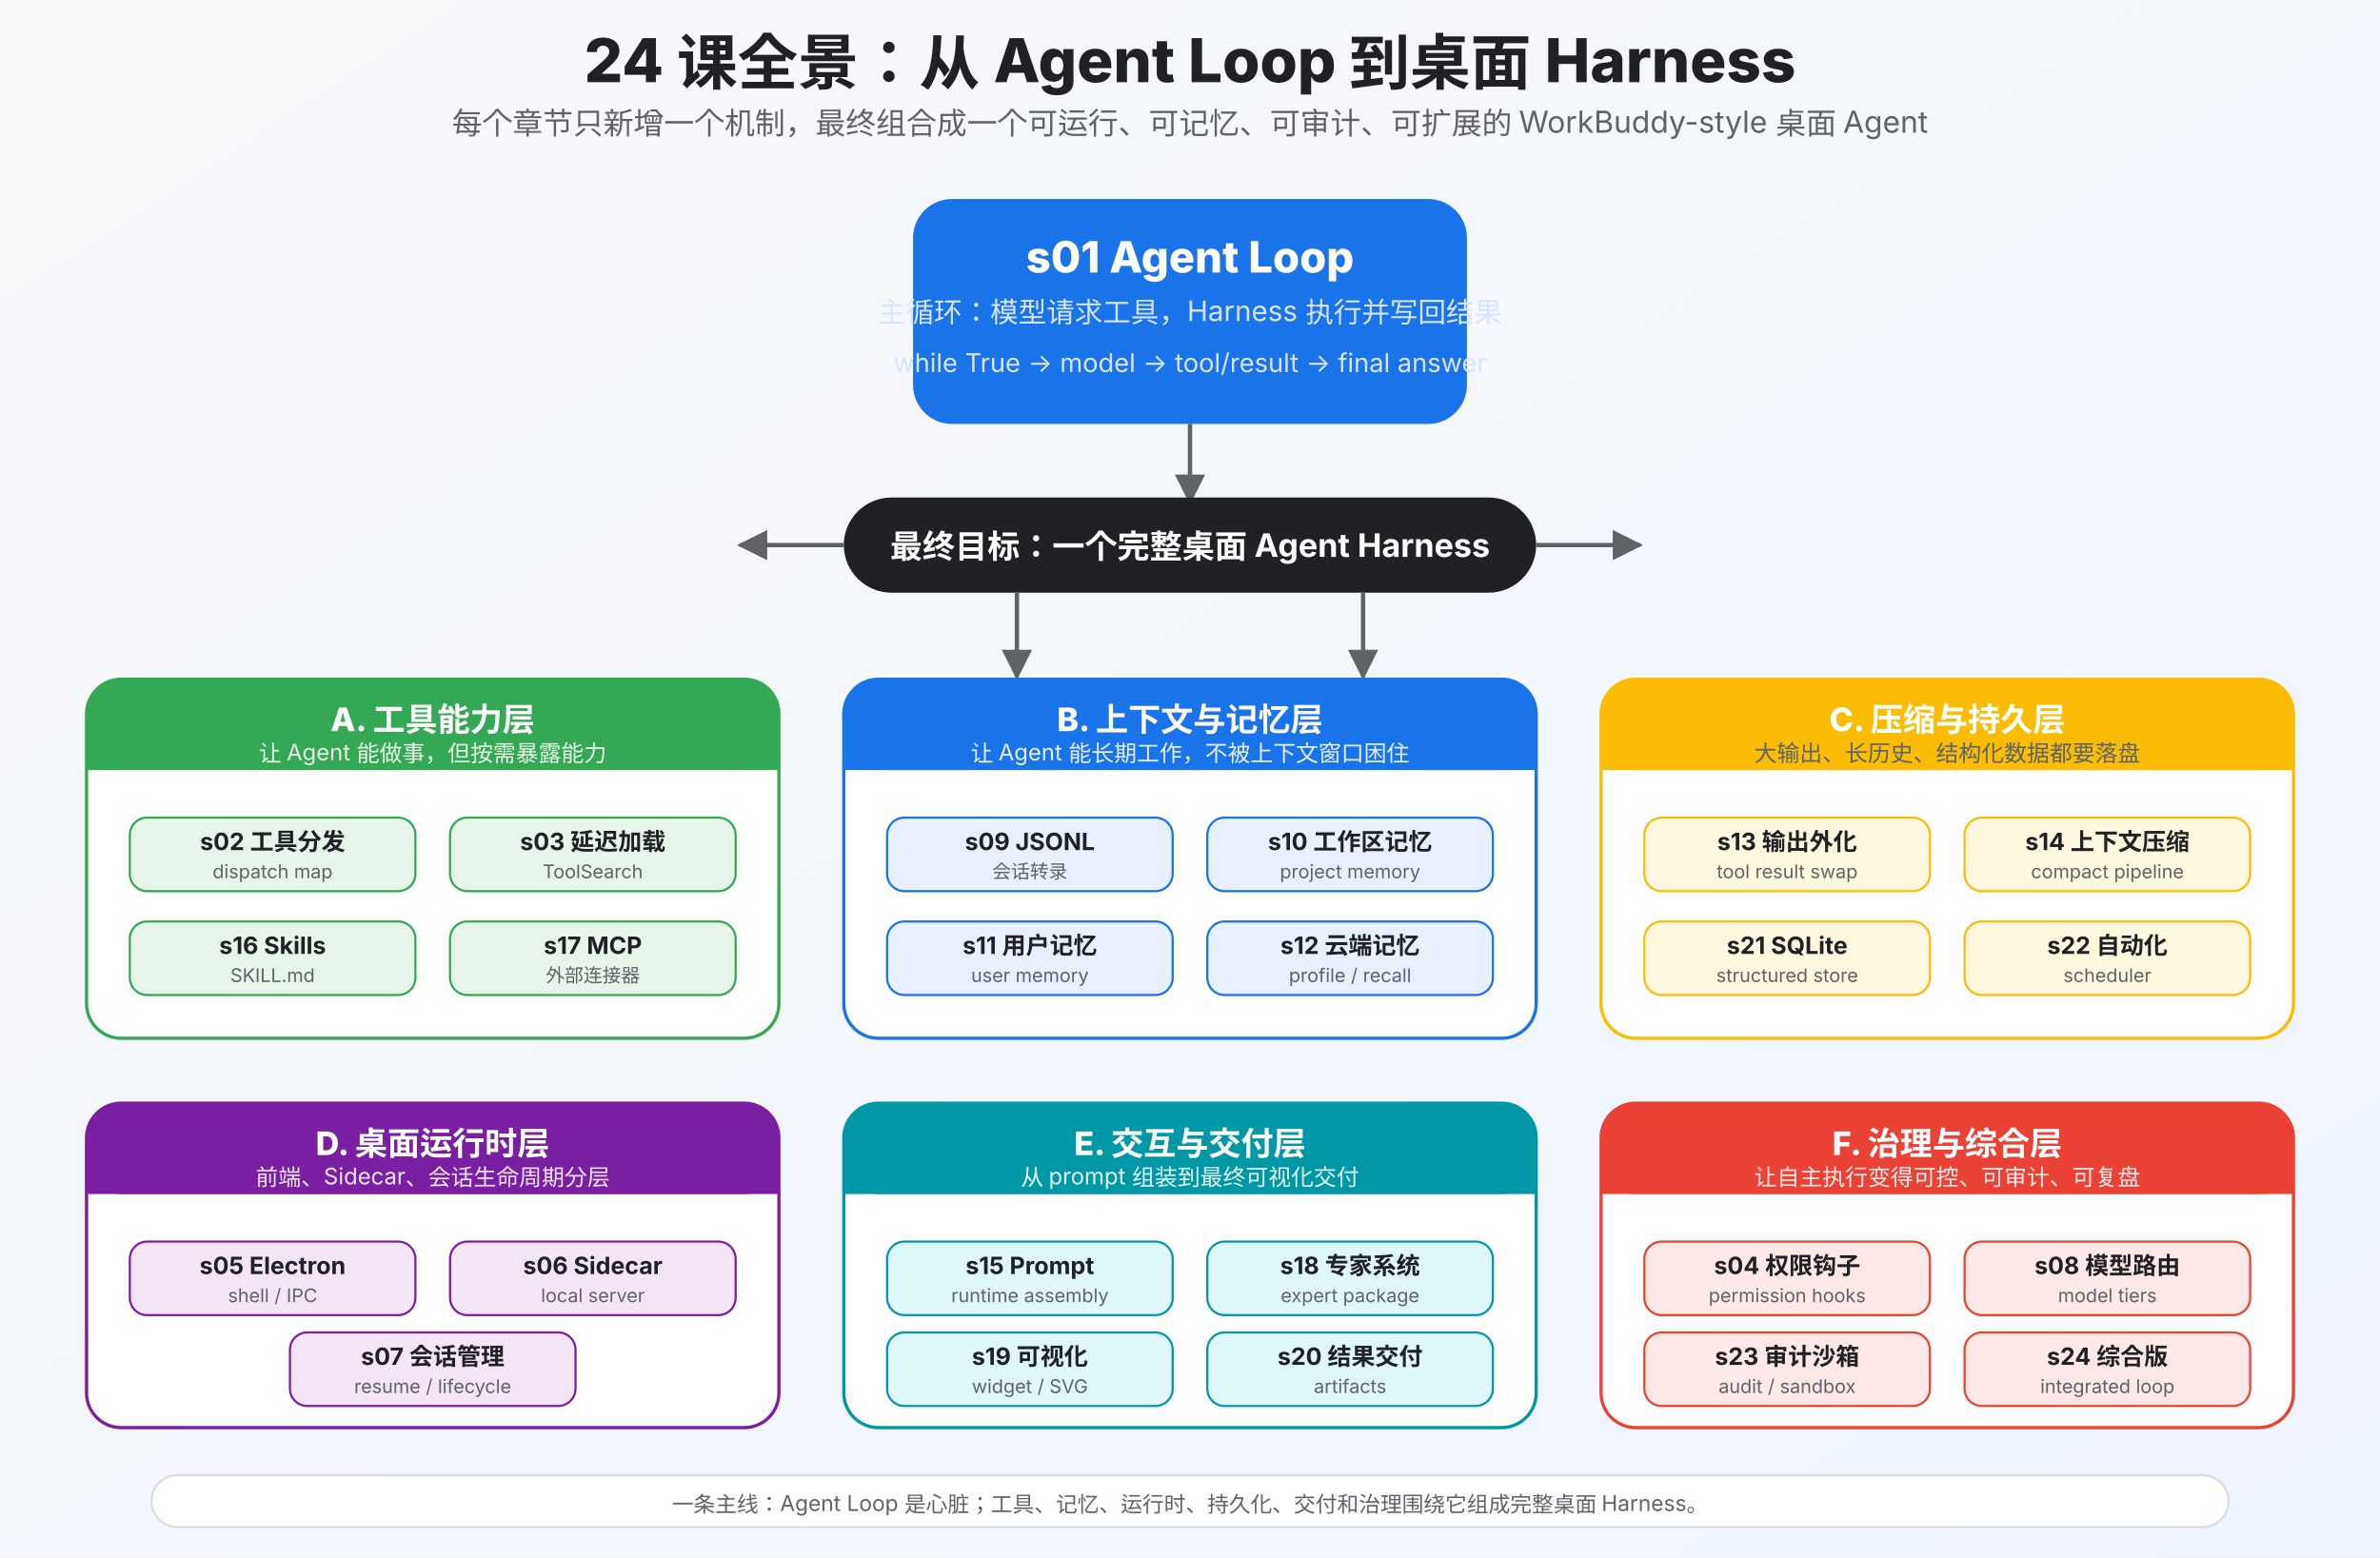
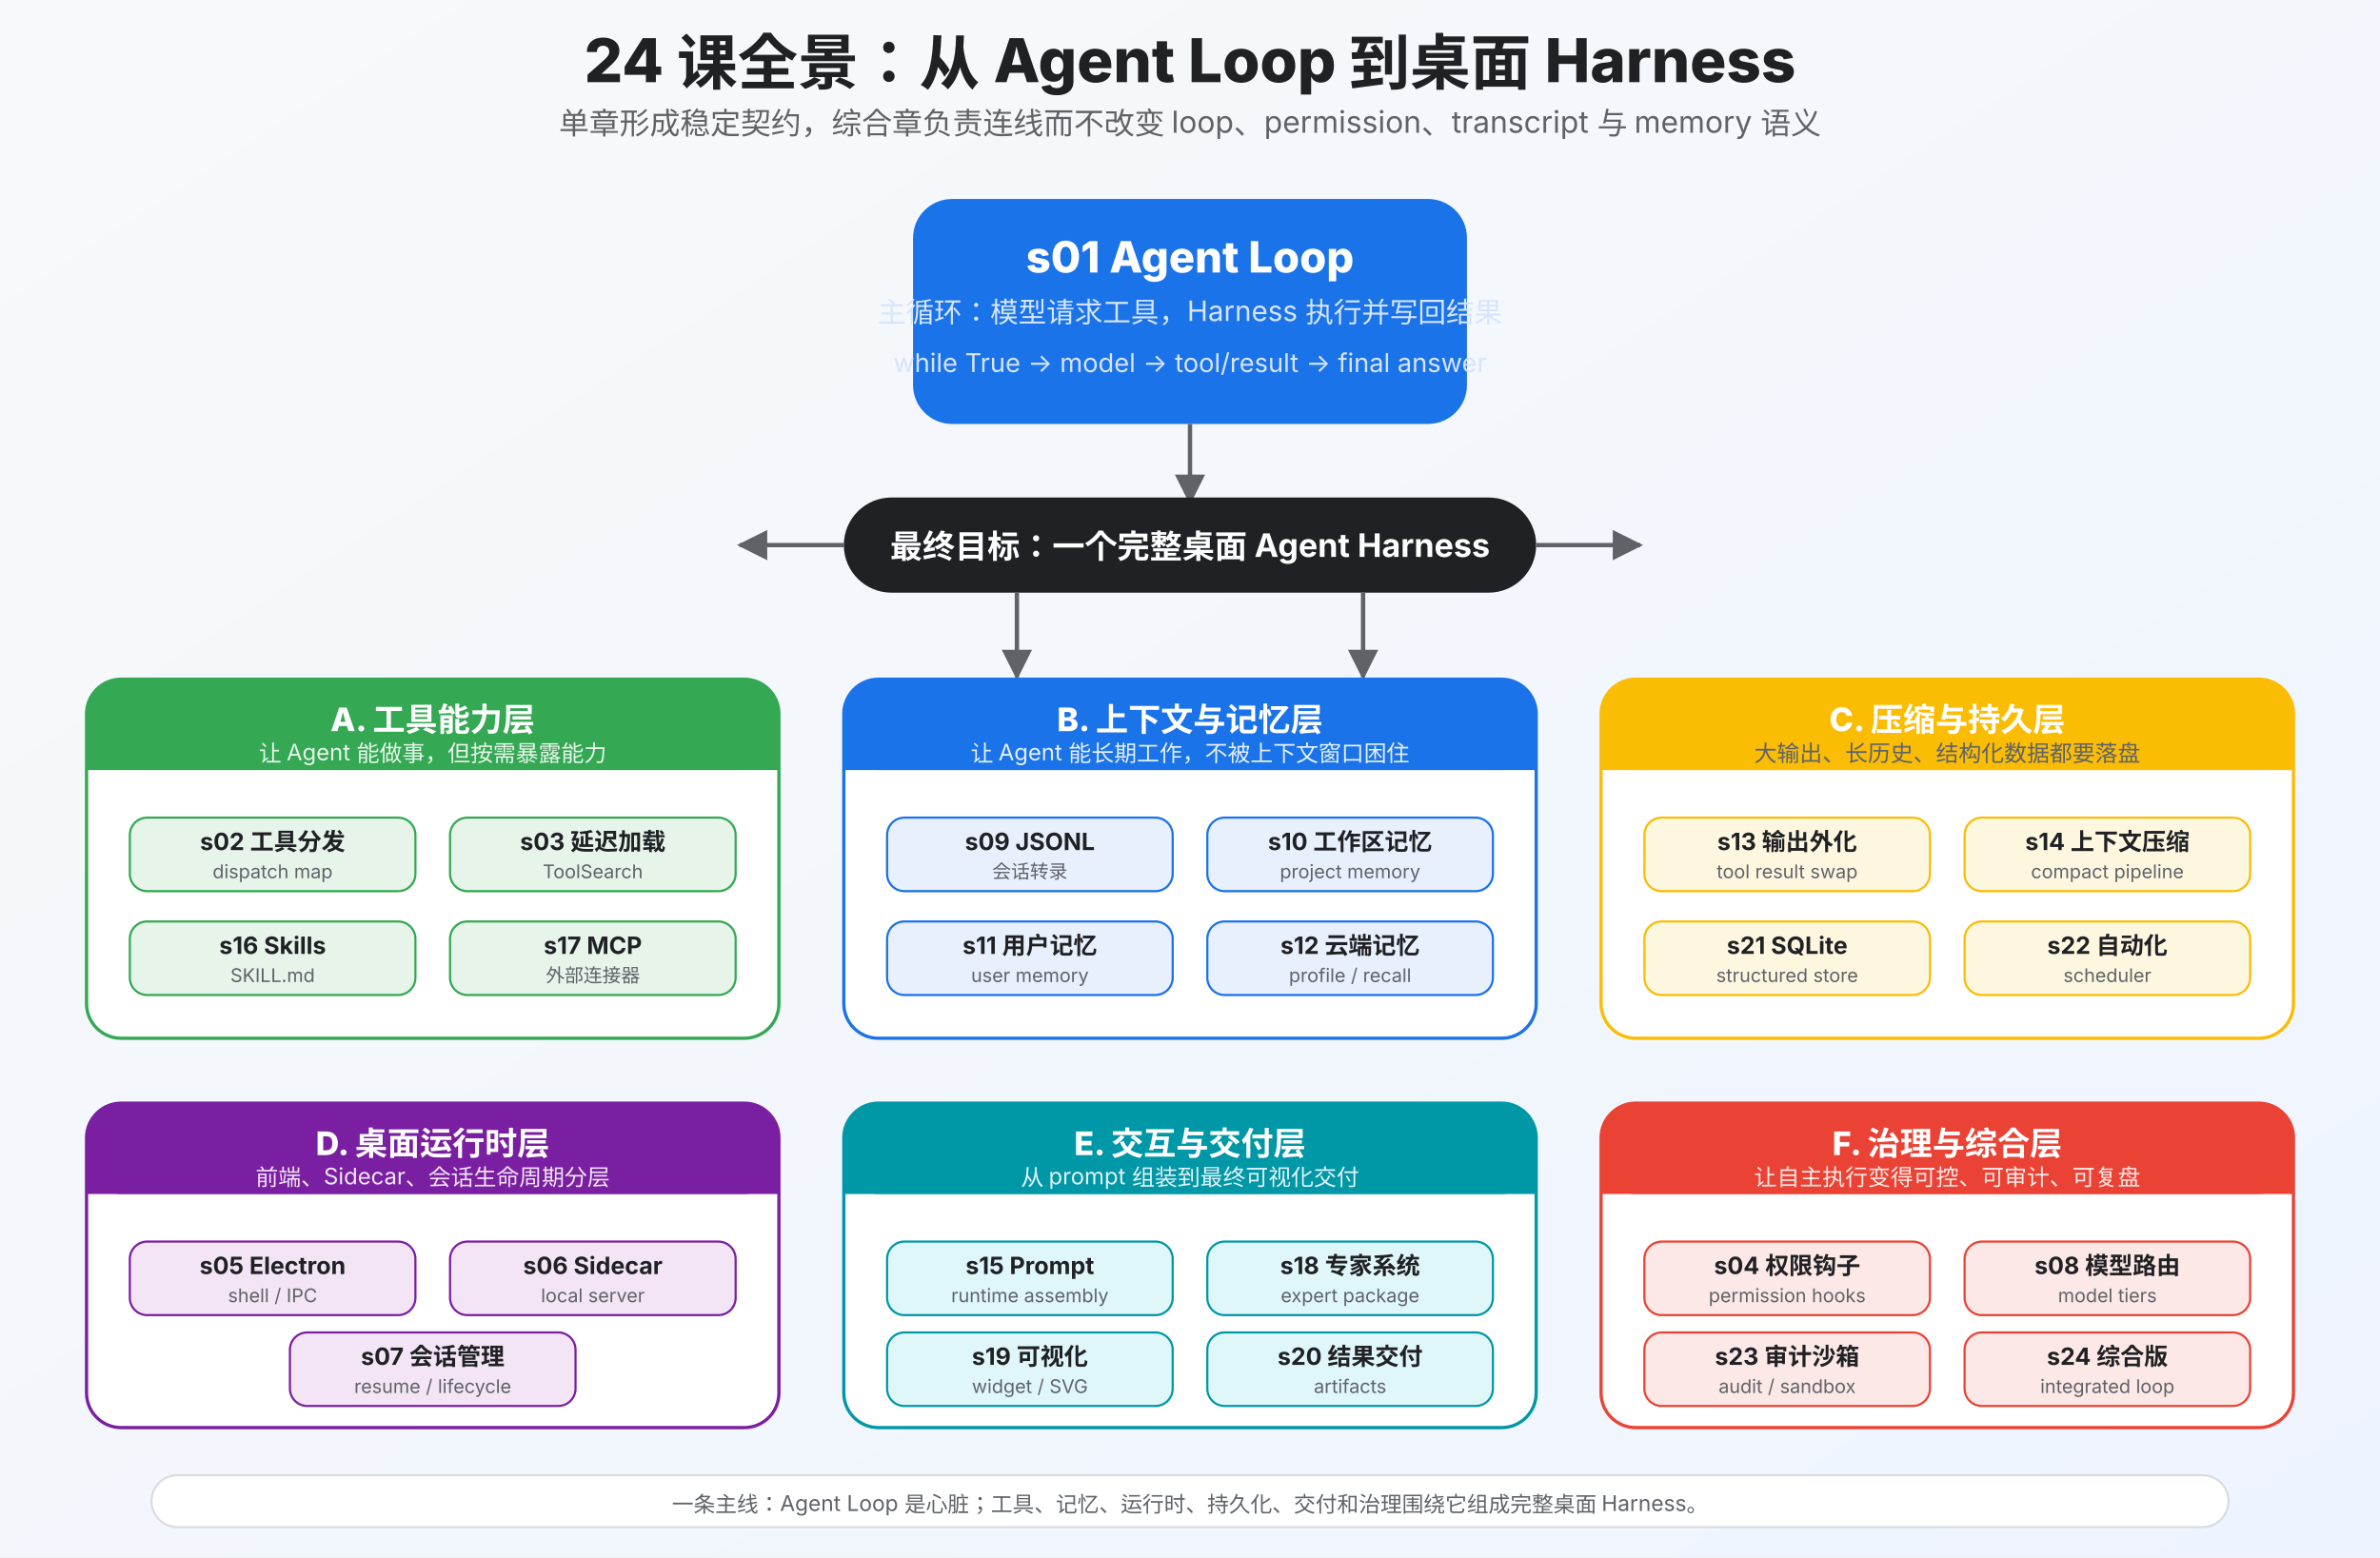
<svg xmlns="http://www.w3.org/2000/svg" viewBox="0 0 1100 720" font-family="-apple-system, BlinkMacSystemFont, 'Segoe UI', 'PingFang SC', 'Microsoft YaHei', sans-serif">
  <defs>
    <linearGradient id="bg" x1="0" y1="0" x2="1" y2="1">
      <stop offset="0%" stop-color="#f8f9fa" />
      <stop offset="100%" stop-color="#eef4ff" />
    </linearGradient>
    <marker id="arrow" viewBox="0 0 10 10" refX="9" refY="5" markerWidth="7" markerHeight="7" orient="auto">
      <path d="M0,0 L10,5 L0,10 Z" fill="#5f6368" />
    </marker>
    <style>
      .title { font-size: 28px; font-weight: 800; fill: #202124; }
      .subtitle { font-size: 14px; fill: #5f6368; }
      .group-title { font-size: 15px; font-weight: 800; fill: #ffffff; }
      .group-sub { font-size: 10.5px; fill: rgba(255,255,255,0.88); }
      .chapter-title { font-size: 11px; font-weight: 750; fill: #202124; }
      .chapter-sub { font-size: 8.7px; fill: #5f6368; }
      .tiny { font-size: 10px; fill: #5f6368; }
    </style>
  </defs>
  <rect width="1100" height="720" fill="url(#bg)" />
  <text x="550" y="38" text-anchor="middle" class="title">24 课全景：从 Agent Loop 到桌面 Harness</text>
-   <text x="550" y="62" text-anchor="middle" class="subtitle">每个章节只新增一个机制，最终组合成一个可运行、可记忆、可审计、可扩展的 WorkBuddy-style 桌面 Agent</text>
+   <text x="550" y="62" text-anchor="middle" class="subtitle">单章形成稳定契约，综合章负责连线而不改变 loop、permission、transcript 与 memory 语义</text>
  <rect x="422" y="92" width="256" height="104" rx="18" fill="#1a73e8" />
  <text x="550" y="126" text-anchor="middle" font-size="20" font-weight="800" fill="#ffffff">s01 Agent Loop</text>
  <text x="550" y="149" text-anchor="middle" font-size="13" fill="#d6e4ff">主循环：模型请求工具，Harness 执行并写回结果</text>
  <text x="550" y="172" text-anchor="middle" font-size="12" fill="#d6e4ff">while True -&gt; model -&gt; tool/result -&gt; final answer</text>
  <path d="M550 196 L550 232" stroke="#5f6368" stroke-width="2" fill="none" marker-end="url(#arrow)" />
  <rect x="390" y="230" width="320" height="44" rx="22" fill="#202124" />
  <text x="550" y="258" text-anchor="middle" font-size="15" font-weight="750" fill="#ffffff">最终目标：一个完整桌面 Agent Harness</text>
  <path d="M390 252 L342 252" stroke="#5f6368" stroke-width="2" fill="none" marker-end="url(#arrow)" />
  <path d="M710 252 L758 252" stroke="#5f6368" stroke-width="2" fill="none" marker-end="url(#arrow)" />
  <path d="M470 274 L470 313" stroke="#5f6368" stroke-width="2" fill="none" marker-end="url(#arrow)" />
  <path d="M630 274 L630 313" stroke="#5f6368" stroke-width="2" fill="none" marker-end="url(#arrow)" />
  <rect x="40" y="314" width="320" height="166" rx="16" fill="#ffffff" stroke="#34a853" stroke-width="1.5" />
  <rect x="40" y="314" width="320" height="42" rx="16" fill="#34a853" />
  <rect x="40" y="342" width="320" height="14" fill="#34a853" />
  <text x="200" y="338" text-anchor="middle" class="group-title">A. 工具能力层</text>
  <text x="200" y="352" text-anchor="middle" class="group-sub">让 Agent 能做事，但按需暴露能力</text>
  <rect x="60" y="378" width="132" height="34" rx="8" fill="#e6f4ea" stroke="#34a853" />
  <text x="126" y="393" text-anchor="middle" class="chapter-title">s02 工具分发</text>
  <text x="126" y="406" text-anchor="middle" class="chapter-sub">dispatch map</text>
  <rect x="208" y="378" width="132" height="34" rx="8" fill="#e6f4ea" stroke="#34a853" />
  <text x="274" y="393" text-anchor="middle" class="chapter-title">s03 延迟加载</text>
  <text x="274" y="406" text-anchor="middle" class="chapter-sub">ToolSearch</text>
  <rect x="60" y="426" width="132" height="34" rx="8" fill="#e6f4ea" stroke="#34a853" />
  <text x="126" y="441" text-anchor="middle" class="chapter-title">s16 Skills</text>
  <text x="126" y="454" text-anchor="middle" class="chapter-sub">SKILL.md</text>
  <rect x="208" y="426" width="132" height="34" rx="8" fill="#e6f4ea" stroke="#34a853" />
  <text x="274" y="441" text-anchor="middle" class="chapter-title">s17 MCP</text>
  <text x="274" y="454" text-anchor="middle" class="chapter-sub">外部连接器</text>
  <rect x="390" y="314" width="320" height="166" rx="16" fill="#ffffff" stroke="#1a73e8" stroke-width="1.5" />
  <rect x="390" y="314" width="320" height="42" rx="16" fill="#1a73e8" />
  <rect x="390" y="342" width="320" height="14" fill="#1a73e8" />
  <text x="550" y="338" text-anchor="middle" class="group-title">B. 上下文与记忆层</text>
  <text x="550" y="352" text-anchor="middle" class="group-sub">让 Agent 能长期工作，不被上下文窗口困住</text>
  <rect x="410" y="378" width="132" height="34" rx="8" fill="#e8f0fe" stroke="#1a73e8" />
  <text x="476" y="393" text-anchor="middle" class="chapter-title">s09 JSONL</text>
  <text x="476" y="406" text-anchor="middle" class="chapter-sub">会话转录</text>
  <rect x="558" y="378" width="132" height="34" rx="8" fill="#e8f0fe" stroke="#1a73e8" />
  <text x="624" y="393" text-anchor="middle" class="chapter-title">s10 工作区记忆</text>
  <text x="624" y="406" text-anchor="middle" class="chapter-sub">project memory</text>
  <rect x="410" y="426" width="132" height="34" rx="8" fill="#e8f0fe" stroke="#1a73e8" />
  <text x="476" y="441" text-anchor="middle" class="chapter-title">s11 用户记忆</text>
  <text x="476" y="454" text-anchor="middle" class="chapter-sub">user memory</text>
  <rect x="558" y="426" width="132" height="34" rx="8" fill="#e8f0fe" stroke="#1a73e8" />
  <text x="624" y="441" text-anchor="middle" class="chapter-title">s12 云端记忆</text>
  <text x="624" y="454" text-anchor="middle" class="chapter-sub">profile / recall</text>
  <rect x="740" y="314" width="320" height="166" rx="16" fill="#ffffff" stroke="#fbbc04" stroke-width="1.5" />
  <rect x="740" y="314" width="320" height="42" rx="16" fill="#fbbc04" />
  <rect x="740" y="342" width="320" height="14" fill="#fbbc04" />
  <text x="900" y="338" text-anchor="middle" class="group-title" fill="#202124">C. 压缩与持久层</text>
  <text x="900" y="352" text-anchor="middle" font-size="10.5px" fill="#5f6368">大输出、长历史、结构化数据都要落盘</text>
  <rect x="760" y="378" width="132" height="34" rx="8" fill="#fef7e0" stroke="#fbbc04" />
  <text x="826" y="393" text-anchor="middle" class="chapter-title">s13 输出外化</text>
  <text x="826" y="406" text-anchor="middle" class="chapter-sub">tool result swap</text>
  <rect x="908" y="378" width="132" height="34" rx="8" fill="#fef7e0" stroke="#fbbc04" />
  <text x="974" y="393" text-anchor="middle" class="chapter-title">s14 上下文压缩</text>
  <text x="974" y="406" text-anchor="middle" class="chapter-sub">compact pipeline</text>
  <rect x="760" y="426" width="132" height="34" rx="8" fill="#fef7e0" stroke="#fbbc04" />
  <text x="826" y="441" text-anchor="middle" class="chapter-title">s21 SQLite</text>
  <text x="826" y="454" text-anchor="middle" class="chapter-sub">structured store</text>
  <rect x="908" y="426" width="132" height="34" rx="8" fill="#fef7e0" stroke="#fbbc04" />
  <text x="974" y="441" text-anchor="middle" class="chapter-title">s22 自动化</text>
  <text x="974" y="454" text-anchor="middle" class="chapter-sub">scheduler</text>
  <rect x="40" y="510" width="320" height="150" rx="16" fill="#ffffff" stroke="#7b1fa2" stroke-width="1.5" />
  <rect x="40" y="510" width="320" height="42" rx="16" fill="#7b1fa2" />
  <rect x="40" y="538" width="320" height="14" fill="#7b1fa2" />
  <text x="200" y="534" text-anchor="middle" class="group-title">D. 桌面运行时层</text>
  <text x="200" y="548" text-anchor="middle" class="group-sub">前端、Sidecar、会话生命周期分层</text>
  <rect x="60" y="574" width="132" height="34" rx="8" fill="#f3e5f5" stroke="#7b1fa2" />
  <text x="126" y="589" text-anchor="middle" class="chapter-title">s05 Electron</text>
  <text x="126" y="602" text-anchor="middle" class="chapter-sub">shell / IPC</text>
  <rect x="208" y="574" width="132" height="34" rx="8" fill="#f3e5f5" stroke="#7b1fa2" />
  <text x="274" y="589" text-anchor="middle" class="chapter-title">s06 Sidecar</text>
  <text x="274" y="602" text-anchor="middle" class="chapter-sub">local server</text>
  <rect x="134" y="616" width="132" height="34" rx="8" fill="#f3e5f5" stroke="#7b1fa2" />
  <text x="200" y="631" text-anchor="middle" class="chapter-title">s07 会话管理</text>
  <text x="200" y="644" text-anchor="middle" class="chapter-sub">resume / lifecycle</text>
  <rect x="390" y="510" width="320" height="150" rx="16" fill="#ffffff" stroke="#0097a7" stroke-width="1.5" />
  <rect x="390" y="510" width="320" height="42" rx="16" fill="#0097a7" />
  <rect x="390" y="538" width="320" height="14" fill="#0097a7" />
  <text x="550" y="534" text-anchor="middle" class="group-title">E. 交互与交付层</text>
  <text x="550" y="548" text-anchor="middle" class="group-sub">从 prompt 组装到最终可视化交付</text>
  <rect x="410" y="574" width="132" height="34" rx="8" fill="#e0f7fa" stroke="#0097a7" />
  <text x="476" y="589" text-anchor="middle" class="chapter-title">s15 Prompt</text>
  <text x="476" y="602" text-anchor="middle" class="chapter-sub">runtime assembly</text>
  <rect x="558" y="574" width="132" height="34" rx="8" fill="#e0f7fa" stroke="#0097a7" />
  <text x="624" y="589" text-anchor="middle" class="chapter-title">s18 专家系统</text>
  <text x="624" y="602" text-anchor="middle" class="chapter-sub">expert package</text>
  <rect x="410" y="616" width="132" height="34" rx="8" fill="#e0f7fa" stroke="#0097a7" />
  <text x="476" y="631" text-anchor="middle" class="chapter-title">s19 可视化</text>
  <text x="476" y="644" text-anchor="middle" class="chapter-sub">widget / SVG</text>
  <rect x="558" y="616" width="132" height="34" rx="8" fill="#e0f7fa" stroke="#0097a7" />
  <text x="624" y="631" text-anchor="middle" class="chapter-title">s20 结果交付</text>
  <text x="624" y="644" text-anchor="middle" class="chapter-sub">artifacts</text>
  <rect x="740" y="510" width="320" height="150" rx="16" fill="#ffffff" stroke="#ea4335" stroke-width="1.5" />
  <rect x="740" y="510" width="320" height="42" rx="16" fill="#ea4335" />
  <rect x="740" y="538" width="320" height="14" fill="#ea4335" />
  <text x="900" y="534" text-anchor="middle" class="group-title">F. 治理与综合层</text>
  <text x="900" y="548" text-anchor="middle" class="group-sub">让自主执行变得可控、可审计、可复盘</text>
  <rect x="760" y="574" width="132" height="34" rx="8" fill="#fce8e6" stroke="#ea4335" />
  <text x="826" y="589" text-anchor="middle" class="chapter-title">s04 权限钩子</text>
  <text x="826" y="602" text-anchor="middle" class="chapter-sub">permission hooks</text>
  <rect x="908" y="574" width="132" height="34" rx="8" fill="#fce8e6" stroke="#ea4335" />
  <text x="974" y="589" text-anchor="middle" class="chapter-title">s08 模型路由</text>
  <text x="974" y="602" text-anchor="middle" class="chapter-sub">model tiers</text>
  <rect x="760" y="616" width="132" height="34" rx="8" fill="#fce8e6" stroke="#ea4335" />
  <text x="826" y="631" text-anchor="middle" class="chapter-title">s23 审计沙箱</text>
  <text x="826" y="644" text-anchor="middle" class="chapter-sub">audit / sandbox</text>
  <rect x="908" y="616" width="132" height="34" rx="8" fill="#fce8e6" stroke="#ea4335" />
  <text x="974" y="631" text-anchor="middle" class="chapter-title">s24 综合版</text>
  <text x="974" y="644" text-anchor="middle" class="chapter-sub">integrated loop</text>
  <rect x="70" y="682" width="960" height="24" rx="12" fill="#ffffff" stroke="#dadce0" />
  <text x="550" y="699" text-anchor="middle" class="tiny">一条主线：Agent Loop 是心脏；工具、记忆、运行时、持久化、交付和治理围绕它组成完整桌面 Harness。</text>
</svg>
